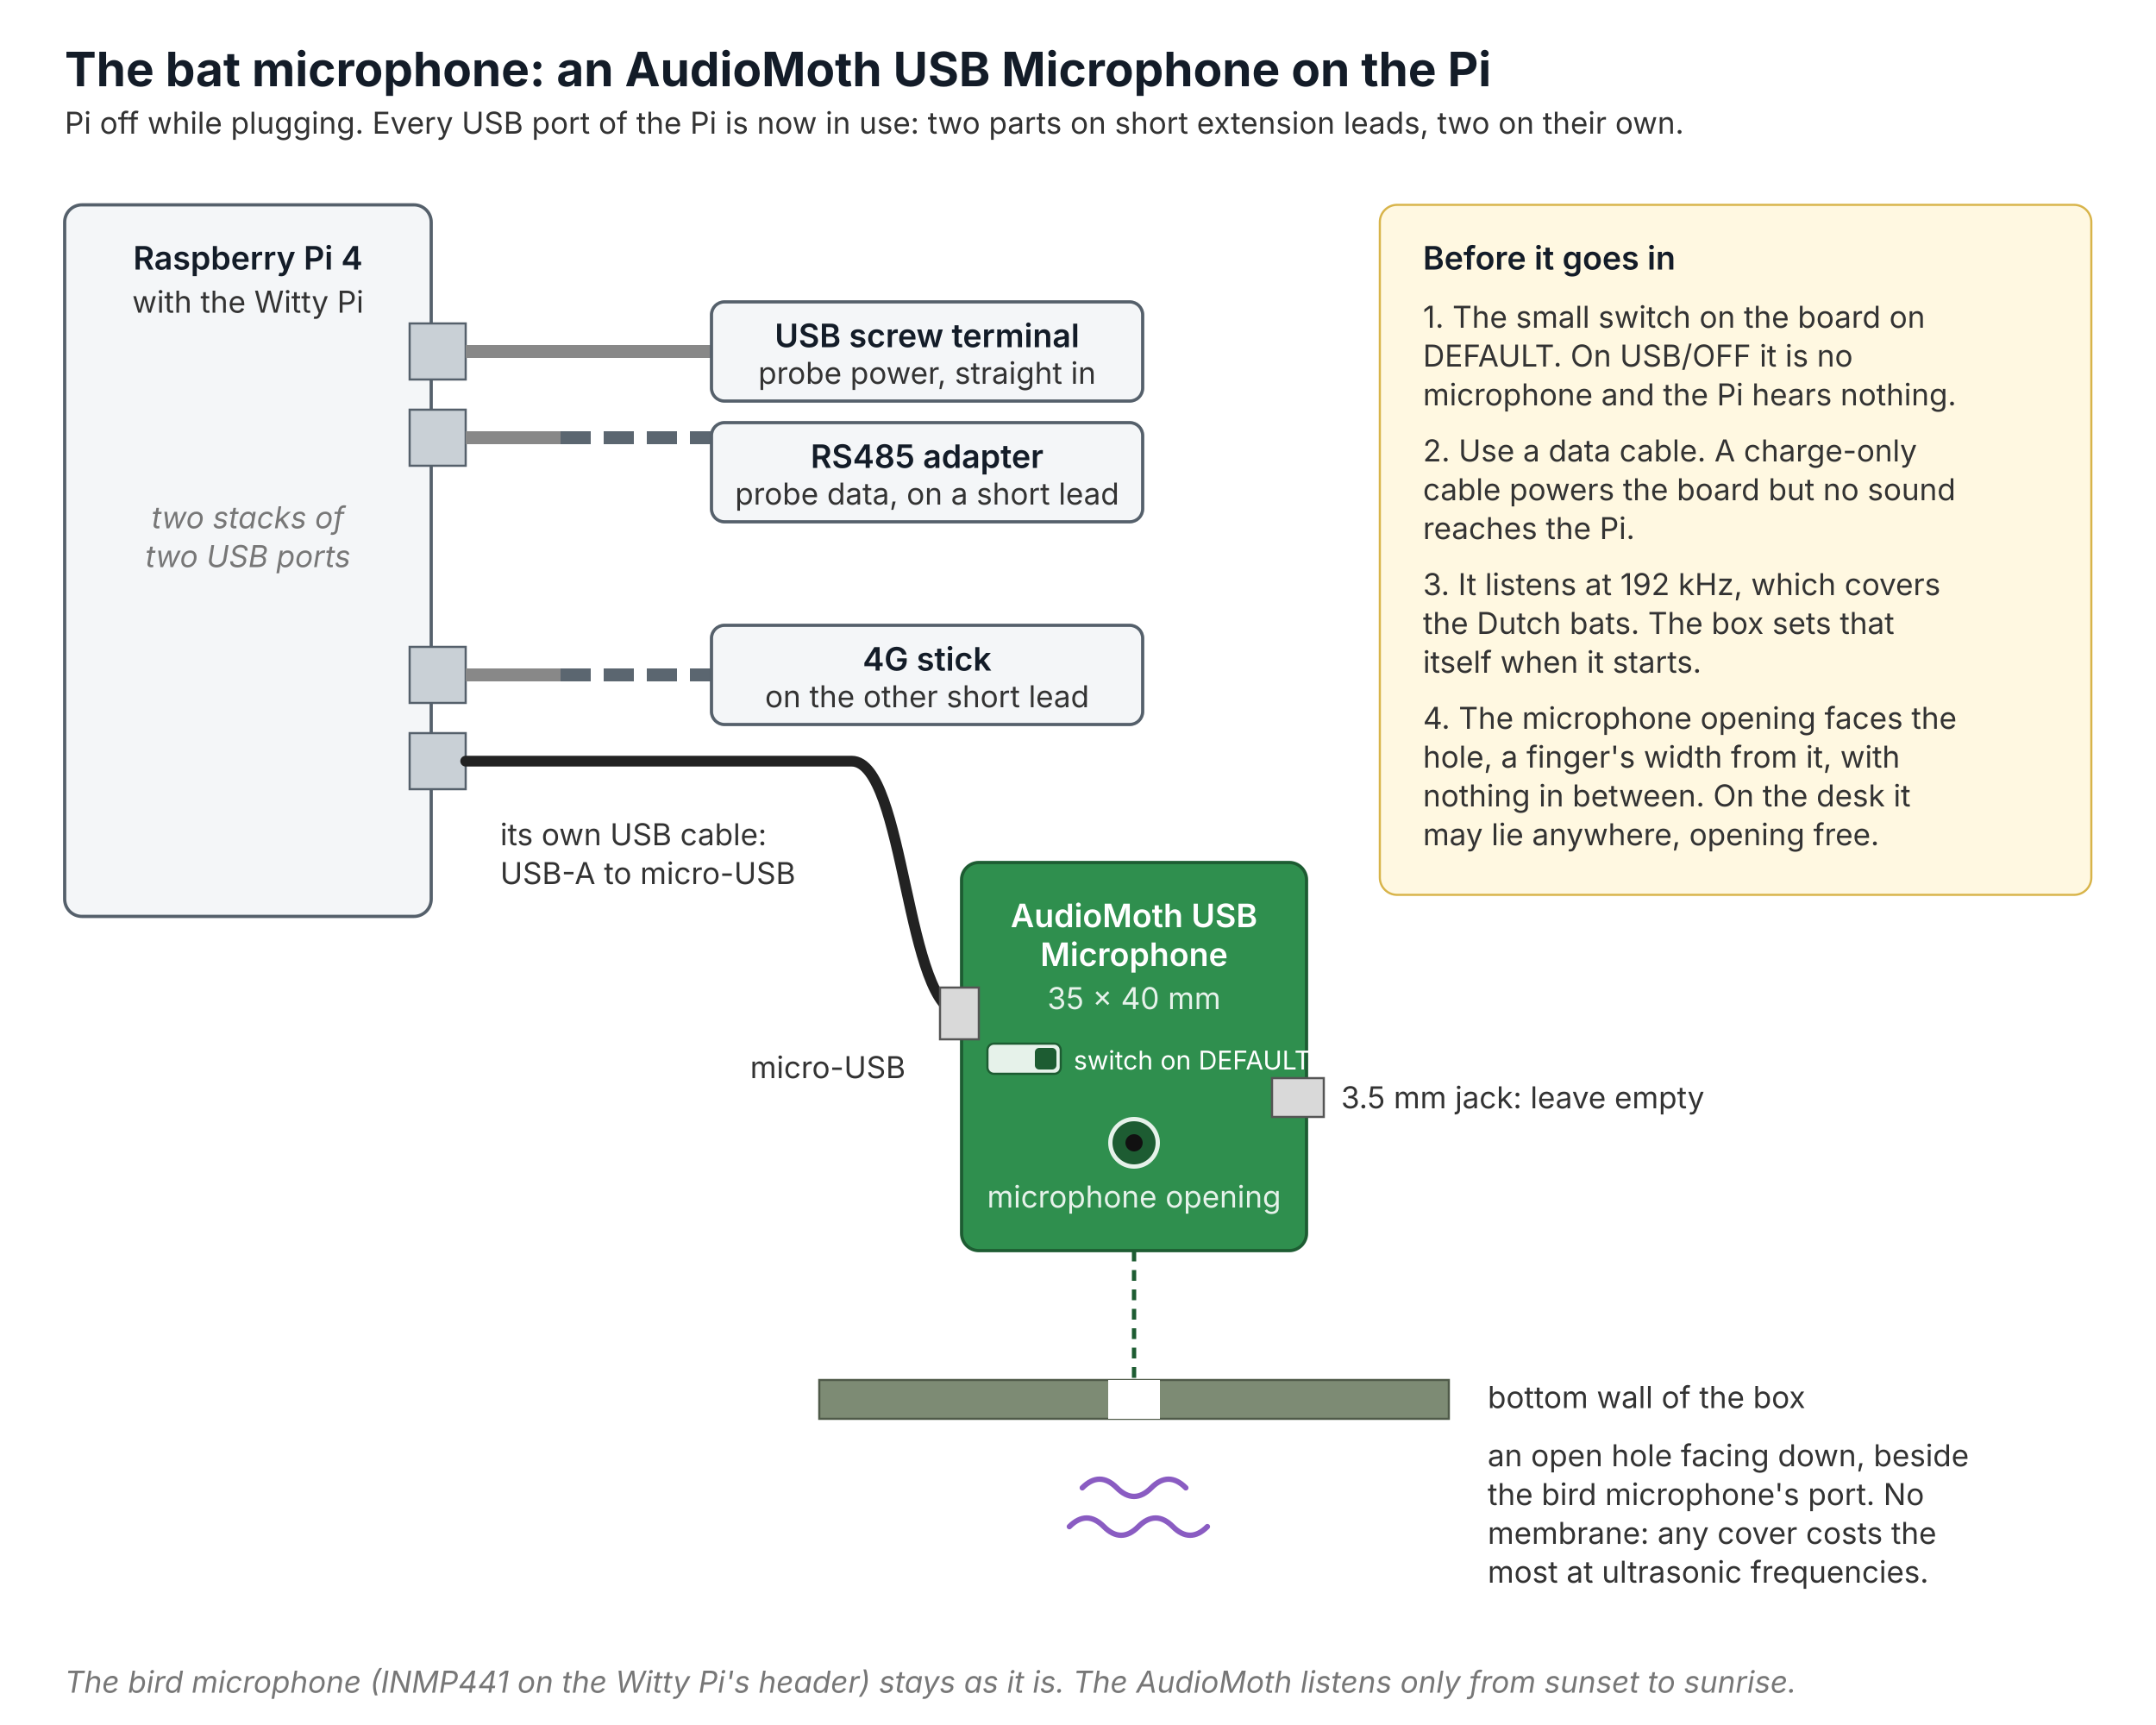
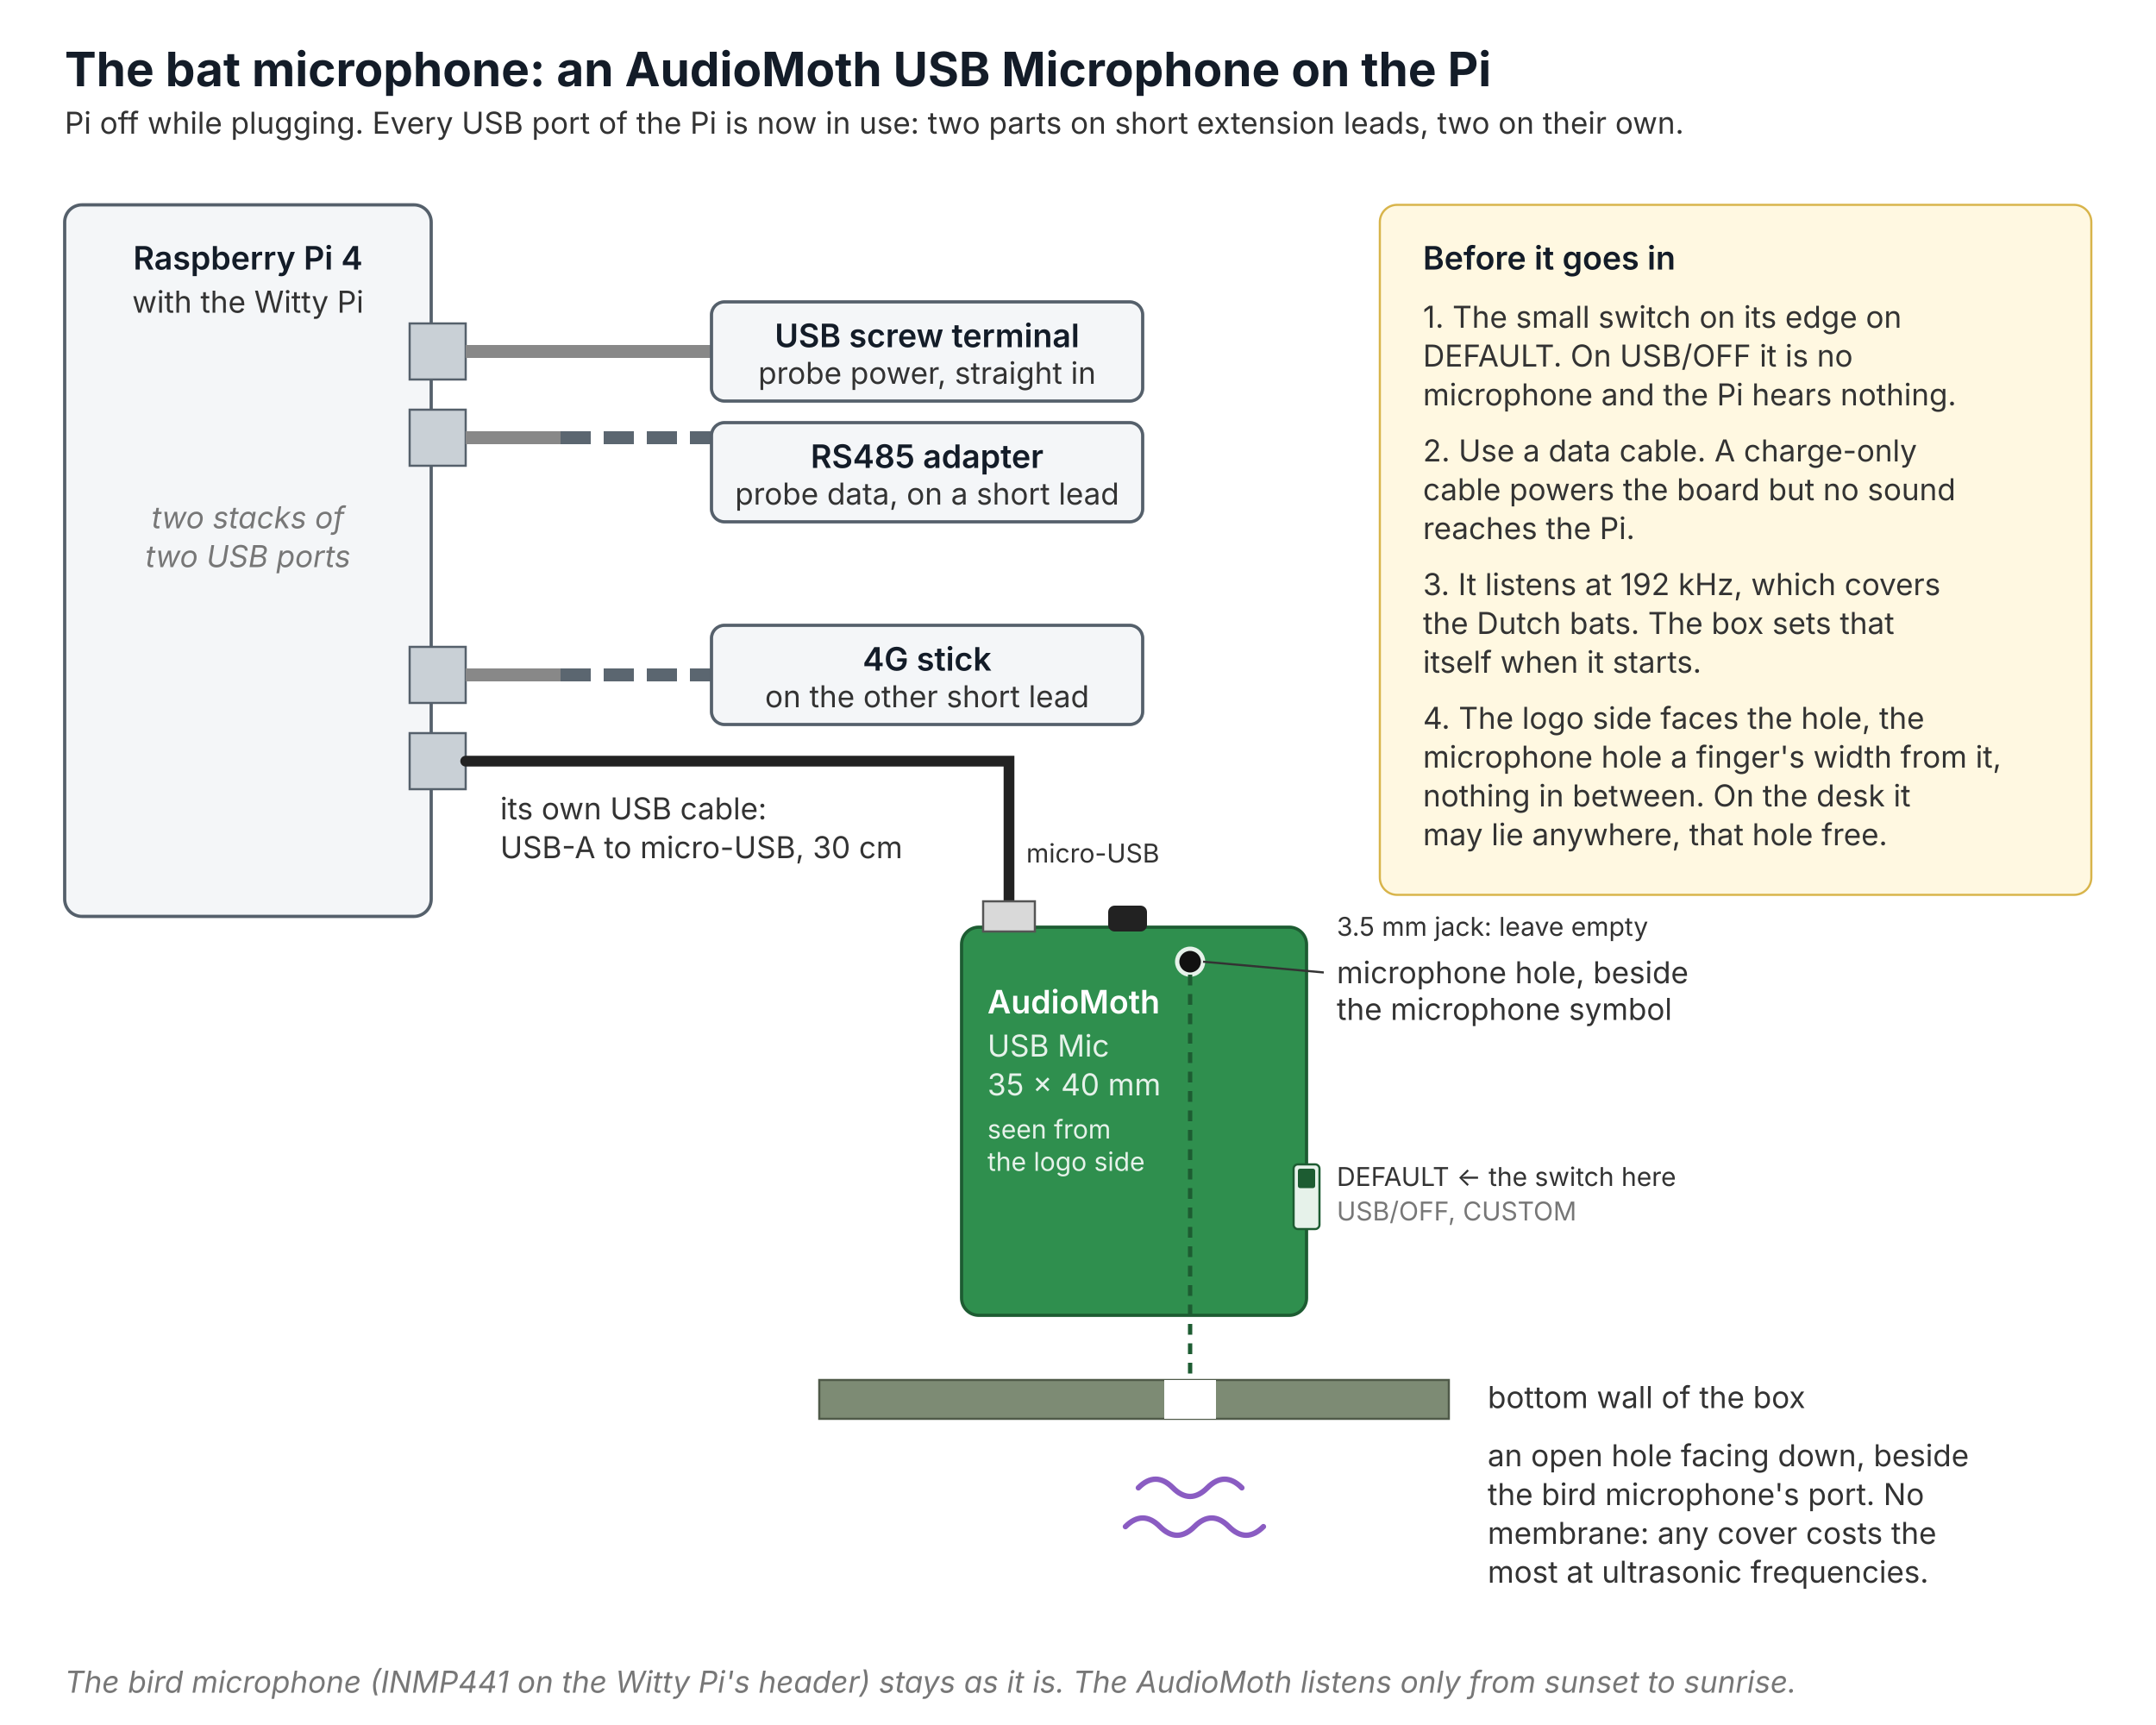
<svg xmlns="http://www.w3.org/2000/svg" viewBox="0 0 1000 800" font-family="Inter,Helvetica,Arial,sans-serif">
  <style>.h{font-size:22px;font-weight:700;fill:#131c28}.s{font-size:14px;fill:#333}.b{font-size:15px;font-weight:600;fill:#131c28}.c{text-anchor:middle}.r{text-anchor:end}.i{font-style:italic;fill:#777}.box{fill:#f4f6f8;stroke:#55606b;stroke-width:1.5}.port{fill:#c9d0d6;stroke:#55606b}.usb{stroke:#888;stroke-width:6;fill:none}.lead{stroke:#5b6670;stroke-width:6;fill:none;stroke-dasharray:14 6}.cable{stroke:#222;stroke-width:5;fill:none;stroke-linecap:round}.moth{fill:#2f8f4e;stroke:#1d5c32;stroke-width:1.5}.part{fill:#d9d9d9;stroke:#555}.wall{fill:#7d8b74;stroke:#4f5a49}.hood{fill:none;stroke:#4f5a49;stroke-width:5;stroke-linecap:round}.wave{fill:none;stroke:#8a5cc2;stroke-width:2.5;stroke-linecap:round}.note{fill:#fff8e1;stroke:#d8b44a}</style>
  <rect width="100%" height="100%" fill="#fff" />
  <text x="30" y="40" class="h">The bat microphone: an AudioMoth USB Microphone on the Pi</text>
  <text x="30" y="62" class="s">Pi off while plugging. Every USB port of the Pi is now in use: two parts on short extension leads, two on their own.</text>
  <rect x="30" y="95" width="170" height="330" rx="8" class="box" />
  <text x="115" y="125" class="c b">Raspberry Pi 4</text>
  <text x="115" y="145" class="c s">with the Witty Pi</text>
  <text x="115" y="245" class="c s i">two stacks of</text>
  <text x="115" y="263" class="c s i">two USB ports</text>
  <rect x="190" y="150" width="26" height="26" class="port" />
  <rect x="190" y="190" width="26" height="26" class="port" />
  <rect x="190" y="300" width="26" height="26" class="port" />
  <rect x="190" y="340" width="26" height="26" class="port" />
  <path d="M216,163 H330" class="usb" />
  <rect x="330" y="140" width="200" height="46" rx="6" class="box" />
  <text x="430" y="161" class="c b">USB screw terminal</text>
  <text x="430" y="178" class="c s">probe power, straight in</text>
  <path d="M216,203 H260" class="usb" />
  <path d="M260,203 H330" class="lead" />
  <rect x="330" y="196" width="200" height="46" rx="6" class="box" />
  <text x="430" y="217" class="c b">RS485 adapter</text>
  <text x="430" y="234" class="c s">probe data, on a short lead</text>
  <path d="M216,313 H260" class="usb" />
  <path d="M260,313 H330" class="lead" />
  <rect x="330" y="290" width="200" height="46" rx="6" class="box" />
  <text x="430" y="311" class="c b">4G stick</text>
  <text x="430" y="328" class="c s">on the other short lead</text>
-   <path d="M216,353 H395 C420,353 420,470 446,470" class="cable" />
-   <text x="232" y="392" class="s">its own USB cable:</text>
-   <text x="232" y="410" class="s">USB-A to micro-USB</text>
-   <rect x="446" y="400" width="160" height="180" rx="8" class="moth" />
-   <rect x="436" y="458" width="18" height="24" class="part" />
-   <text x="526" y="430" class="c b" style="fill:#fff">AudioMoth USB</text>
-   <text x="526" y="448" class="c b" style="fill:#fff">Microphone</text>
-   <text x="526" y="468" class="c s" style="fill:#e6f2ea">35 × 40 mm</text>
-   <rect x="458" y="484" width="34" height="14" rx="3" fill="#e6f2ea" stroke="#1d5c32" />
-   <rect x="480" y="486" width="10" height="10" rx="2" fill="#1d5c32" />
-   <text x="498" y="496" class="s" style="fill:#fff;font-size:12px">switch on DEFAULT</text>
-   <circle cx="526" cy="530" r="11" fill="#1d5c32" stroke="#e6f2ea" stroke-width="2" />
-   <circle cx="526" cy="530" r="4" fill="#111" />
-   <rect x="590" y="500" width="24" height="18" class="part" />
-   <text x="622" y="514" class="s">3.5 mm jack: leave empty</text>
-   <text x="526" y="560" class="c s" style="fill:#e6f2ea">microphone opening</text>
-   <text x="420" y="500" class="r s">micro-USB</text>
-   <path d="M526,580 V640" fill="none" stroke="#1d5c32" stroke-width="2" stroke-dasharray="5 4" />
+   <path d="M216,353 H468 V418" class="cable" />
+   <text x="232" y="380" class="s">its own USB cable:</text>
+   <text x="232" y="398" class="s">USB-A to micro-USB, 30 cm</text>
+   <text x="476" y="400" class="s" style="font-size:12px">micro-USB</text>
+   <rect x="446" y="430" width="160" height="180" rx="8" class="moth" />
+   <rect x="456" y="418" width="24" height="14" class="part" />
+   <rect x="514" y="420" width="18" height="12" rx="3" fill="#222" />
+   <text x="458" y="470" class="b" style="fill:#fff">AudioMoth</text>
+   <text x="458" y="490" class="s" style="fill:#e6f2ea">USB Mic</text>
+   <text x="458" y="508" class="s" style="fill:#e6f2ea">35 × 40 mm</text>
+   <text x="458" y="528" class="s" style="fill:#e6f2ea;font-size:12px">seen from</text>
+   <text x="458" y="543" class="s" style="fill:#e6f2ea;font-size:12px">the logo side</text>
+   <circle cx="552" cy="446" r="6" fill="#111" stroke="#e6f2ea" stroke-width="2" />
+   <rect x="600" y="540" width="12" height="30" rx="2" fill="#e6f2ea" stroke="#1d5c32" />
+   <rect x="602" y="542" width="8" height="9" rx="1" fill="#1d5c32" />
+   <text x="620" y="550" class="s" style="font-size:12px">DEFAULT  ← the switch here</text>
+   <text x="620" y="566" class="s" style="font-size:12px;fill:#777">USB/OFF, CUSTOM</text>
+   <text x="620" y="434" class="s" style="font-size:12px">3.5 mm jack: leave empty</text>
+   <text x="620" y="456" class="s">microphone hole, beside</text>
+   <text x="620" y="473" class="s">the microphone symbol</text>
+   <path d="M558,446 L614,451" fill="none" stroke="#333" stroke-width="1" />
+   <path d="M552,452 V640" fill="none" stroke="#1d5c32" stroke-width="2" stroke-dasharray="5 4" />
  <rect x="380" y="640" width="292" height="18" class="wall" />
-   <rect x="514" y="640" width="24" height="18" fill="#fff" />
-   <path d="M502,690 q8,-8 16,0 t16,0 t16,0" class="wave" />
-   <path d="M496,708 q8,-8 16,0 t16,0 t16,0 t16,0" class="wave" />
+   <rect x="540" y="640" width="24" height="18" fill="#fff" />
+   <path d="M528,690 q8,-8 16,0 t16,0 t16,0" class="wave" />
+   <path d="M522,708 q8,-8 16,0 t16,0 t16,0 t16,0" class="wave" />
  <text x="690" y="653" class="s">bottom wall of the box</text>
  <text x="690" y="680" class="s">an open hole facing down, beside</text>
  <text x="690" y="698" class="s">the bird microphone's port. No</text>
  <text x="690" y="716" class="s">membrane: any cover costs the</text>
  <text x="690" y="734" class="s">most at ultrasonic frequencies.</text>
  <rect x="640" y="95" width="330" height="320" rx="8" class="note" />
  <text x="660" y="125" class="b">Before it goes in</text>
-   <text x="660" y="152" class="s">1. The small switch on the board on</text>
+   <text x="660" y="152" class="s">1. The small switch on its edge on</text>
  <text x="660" y="170" class="s">   DEFAULT. On USB/OFF it is no</text>
  <text x="660" y="188" class="s">   microphone and the Pi hears nothing.</text>
  <text x="660" y="214" class="s">2. Use a data cable. A charge-only</text>
  <text x="660" y="232" class="s">   cable powers the board but no sound</text>
  <text x="660" y="250" class="s">   reaches the Pi.</text>
  <text x="660" y="276" class="s">3. It listens at 192 kHz, which covers</text>
  <text x="660" y="294" class="s">   the Dutch bats. The box sets that</text>
  <text x="660" y="312" class="s">   itself when it starts.</text>
-   <text x="660" y="338" class="s">4. The microphone opening faces the</text>
-   <text x="660" y="356" class="s">   hole, a finger's width from it, with</text>
+   <text x="660" y="338" class="s">4. The logo side faces the hole, the</text>
+   <text x="660" y="356" class="s">   microphone hole a finger's width from it,</text>
  <text x="660" y="374" class="s">   nothing in between. On the desk it</text>
-   <text x="660" y="392" class="s">   may lie anywhere, opening free.</text>
+   <text x="660" y="392" class="s">   may lie anywhere, that hole free.</text>
  <text x="30" y="785" class="s i">The bird microphone (INMP441 on the Witty Pi's header) stays as it is. The AudioMoth listens only from sunset to sunrise.</text>
</svg>
